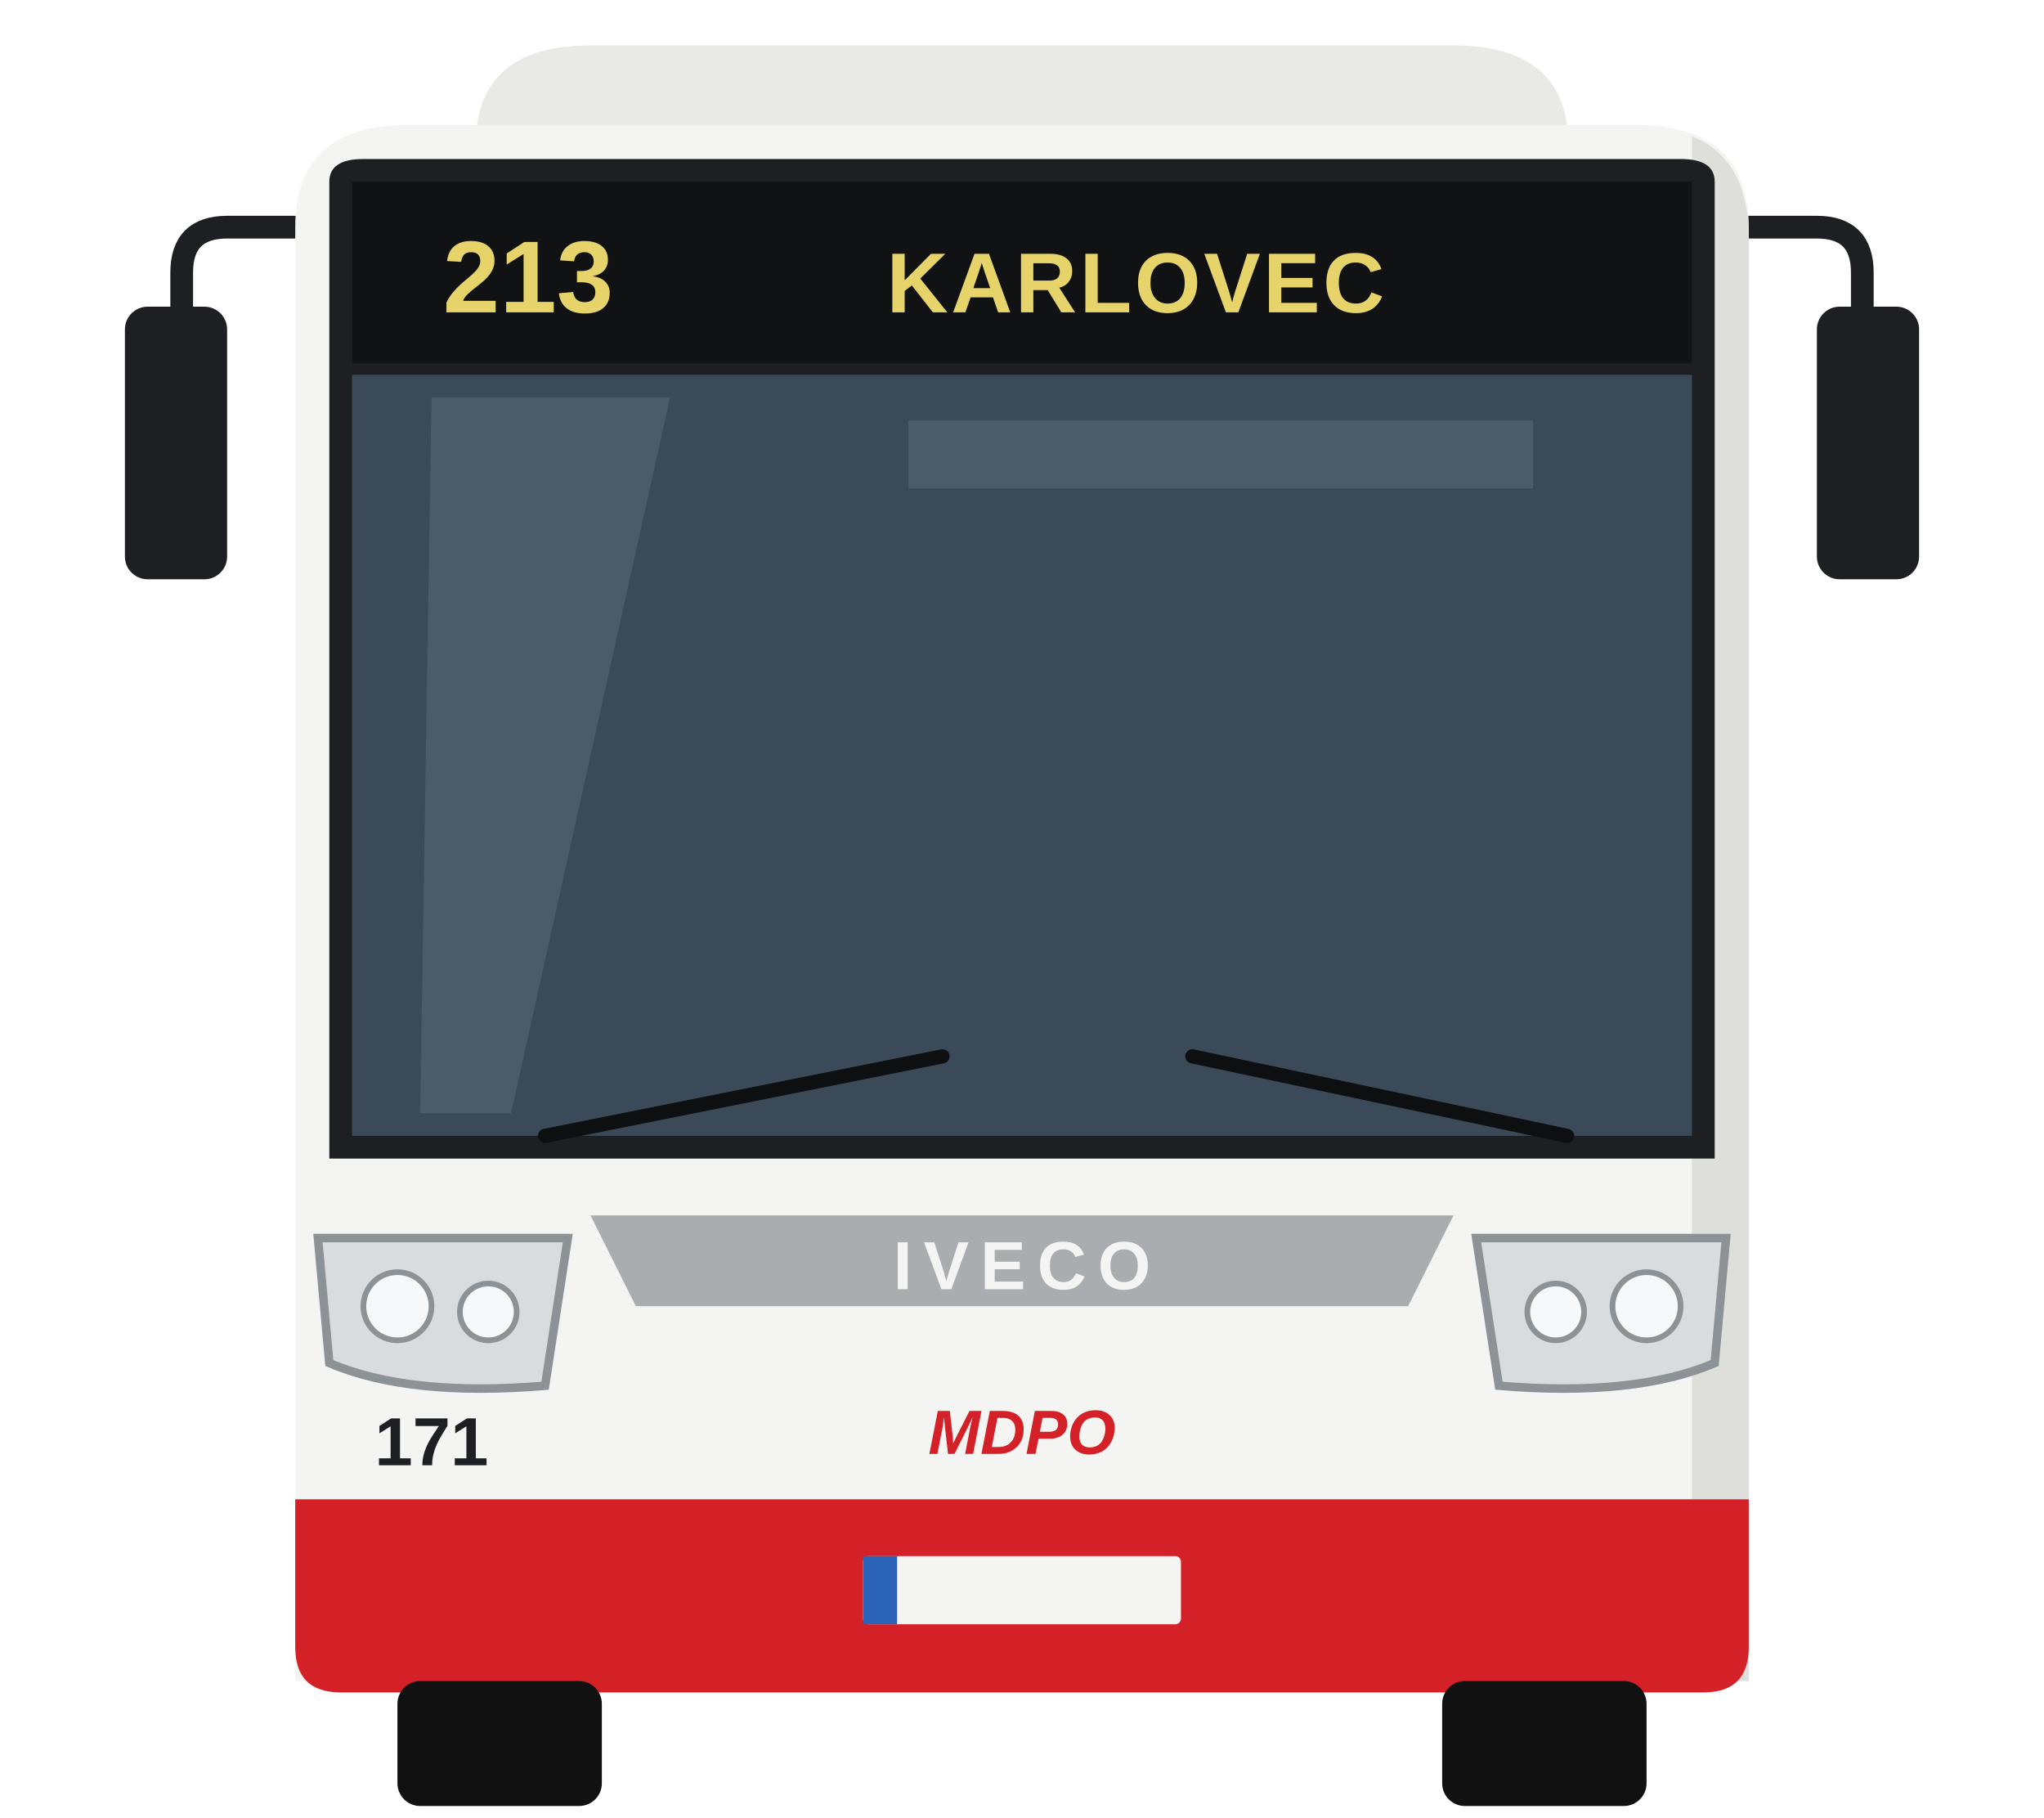
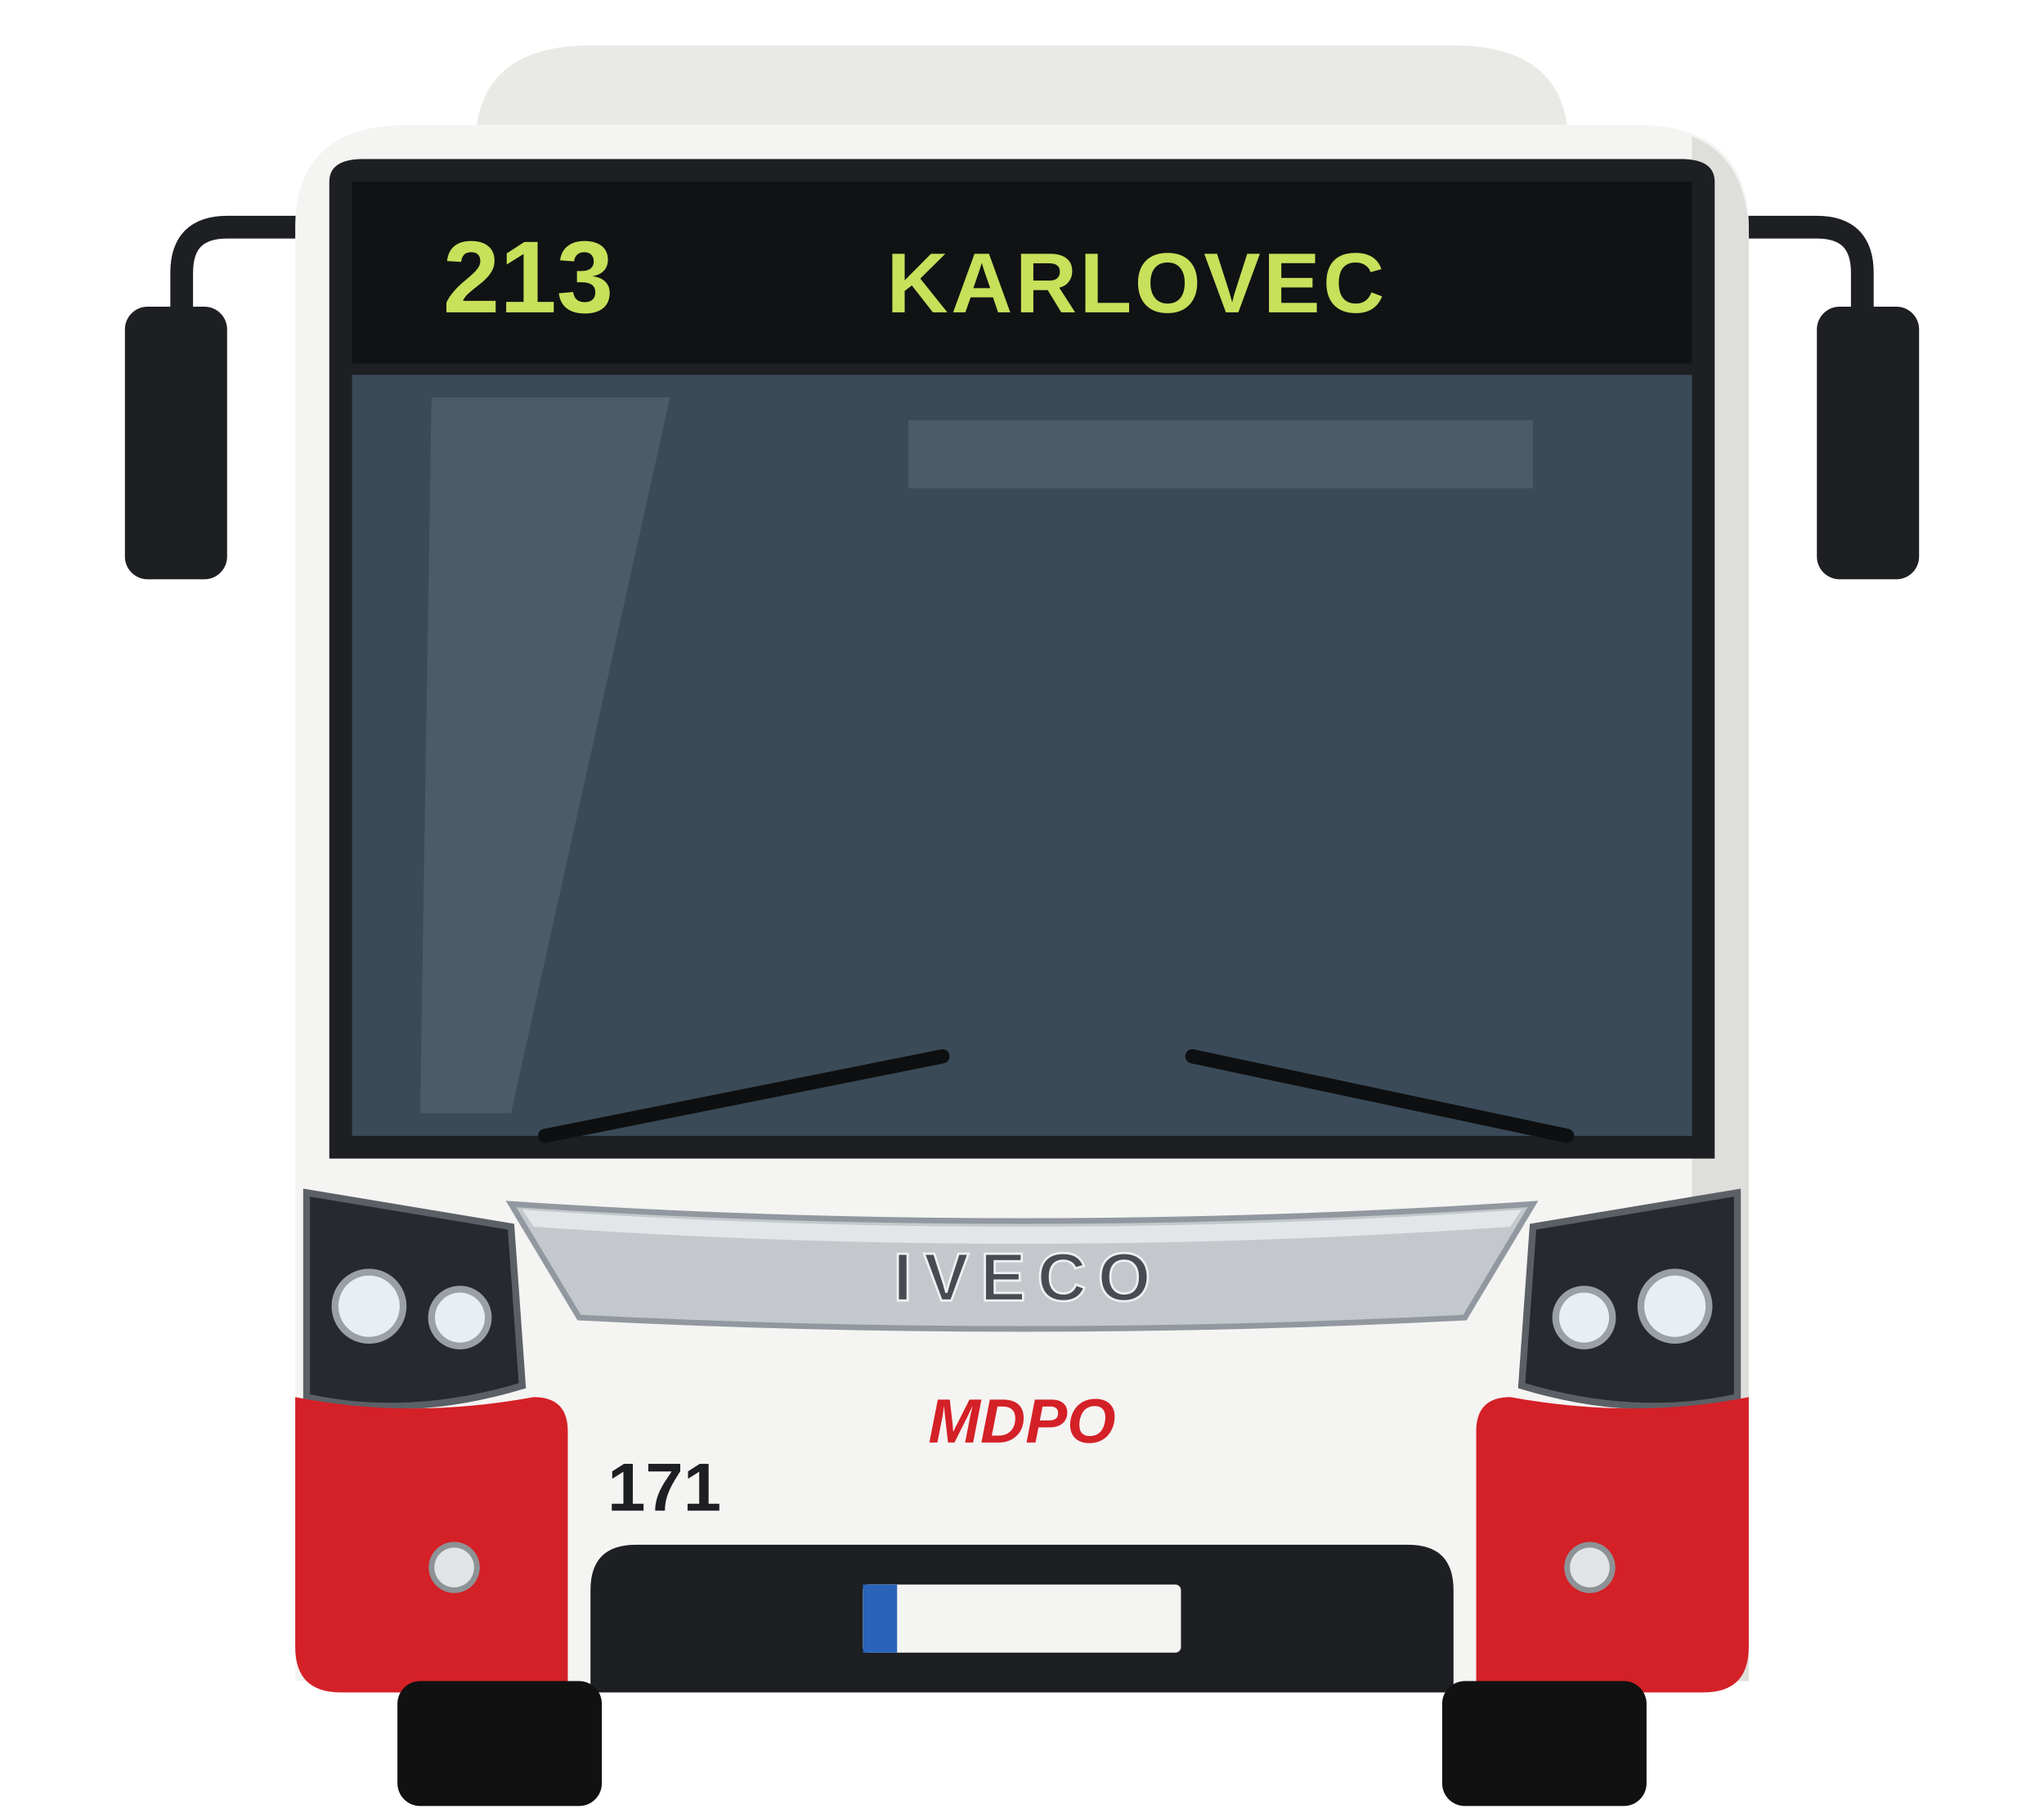
<svg xmlns="http://www.w3.org/2000/svg" viewBox="0 0 360 320">
  <path d="M54 40 H40 Q32 40 32 48 V56" stroke="#1d1f22" stroke-width="4" fill="none" />
  <rect x="22" y="54" width="18" height="48" rx="4" fill="#1d1f22" />
  <path d="M306 40 H320 Q328 40 328 48 V56" stroke="#1d1f22" stroke-width="4" fill="none" />
  <rect x="320" y="54" width="18" height="48" rx="4" fill="#1d1f22" />
  <path d="M84 22 Q86 8 104 8 H256 Q274 8 276 22 Z" fill="#e9e9e6" />
  <path d="M52 296 V40 Q52 22 72 22 H288 Q308 22 308 40 V296 Z" fill="#f4f4f2" />
  <path d="M298 24 Q308 28 308 42 V296 H298 Z" fill="#dededb" />
  <path d="M58 32 Q58 28 64 28 H296 Q302 28 302 32 V204 H58 Z" fill="#1d1f22" />
  <rect x="62" y="32" width="236" height="32" fill="#111214" />
-   <g font-family="Arial, sans-serif" font-weight="bold" fill="#e6d36a">
+   <g font-family="Arial, sans-serif" font-weight="bold" fill="#c8e05a">
    <text x="78" y="55" font-size="18">213</text>
    <text x="200" y="55" font-size="15" text-anchor="middle" letter-spacing=".5">KARLOVEC</text>
  </g>
  <rect x="62" y="66" width="236" height="134" fill="#3a4a58" />
  <path d="M76 70 L118 70 L90 196 L74 196 Z" fill="#5c6c79" opacity=".5" />
  <rect x="160" y="74" width="110" height="12" fill="#5c6c79" opacity=".5" />
  <g stroke="#0e0f10" stroke-width="2.5" stroke-linecap="round">
    <path d="M96 200 L166 186" />
    <path d="M276 200 L210 186" />
  </g>
-   <path d="M104 214 H256 L248 230 H112 Z" fill="#a9adb0" />
-   <text x="180" y="227" text-anchor="middle" font-family="Arial, sans-serif" font-size="12" font-weight="bold" letter-spacing="2" fill="#f4f4f2">IVECO</text>
-   <path d="M56 218 H100 L96 244 Q72 246 58 240 Z" fill="#d9dcde" stroke="#8d9296" stroke-width="1.5" />
-   <circle cx="70" cy="230" r="6" fill="#f7f8f9" stroke="#8d9296" />
-   <circle cx="86" cy="231" r="5" fill="#f7f8f9" stroke="#8d9296" />
-   <path d="M304 218 H260 L264 244 Q288 246 302 240 Z" fill="#d9dcde" stroke="#8d9296" stroke-width="1.5" />
-   <circle cx="290" cy="230" r="6" fill="#f7f8f9" stroke="#8d9296" />
-   <circle cx="274" cy="231" r="5" fill="#f7f8f9" stroke="#8d9296" />
-   <text x="66" y="258" font-family="Arial, sans-serif" font-size="12" font-weight="bold" fill="#1d1f22">171</text>
-   <text x="180" y="256" text-anchor="middle" font-family="Arial, sans-serif" font-size="11" font-weight="bold" font-style="italic" fill="#d42027">MDPO</text>
-   <path d="M52 264 H308 V290 Q308 298 300 298 H60 Q52 298 52 290 Z" fill="#d42027" />
-   <rect x="152" y="274" width="56" height="12" rx="1" fill="#f4f4f2" />
-   <rect x="152" y="274" width="6" height="12" fill="#2a63b8" />
+   <path d="M90 212 Q180 218 270 212 L258 232 Q180 236 102 232 Z" fill="#c4c8cc" stroke="#9298a0" stroke-width="1" />
+   <path d="M92 213 Q180 219 268 213 L266 216 Q180 222 94 216 Z" fill="#e3e6e9" />
+   <text x="180" y="229" text-anchor="middle" font-family="Arial, sans-serif" font-size="12" font-weight="bold" letter-spacing="2" fill="#474c53" stroke="#eef0f2" stroke-width=".4">IVECO</text>
+   <path d="M54 210 L90 216 L92 244 Q72 250 54 246 Z" fill="#26292d" stroke="#5b6066" stroke-width="1.2" />
+   <circle cx="65" cy="230" r="6" fill="#e9eef2" stroke="#9aa0a6" stroke-width="1.2" />
+   <circle cx="81" cy="232" r="5" fill="#e9eef2" stroke="#9aa0a6" stroke-width="1.2" />
+   <path d="M306 210 L270 216 L268 244 Q288 250 306 246 Z" fill="#26292d" stroke="#5b6066" stroke-width="1.2" />
+   <circle cx="295" cy="230" r="6" fill="#e9eef2" stroke="#9aa0a6" stroke-width="1.2" />
+   <circle cx="279" cy="232" r="5" fill="#e9eef2" stroke="#9aa0a6" stroke-width="1.2" />
+   <path d="M52 246 Q72 250 94 246 Q100 246 100 252 V298 H60 Q52 298 52 290 Z" fill="#d42027" />
+   <path d="M308 246 Q288 250 266 246 Q260 246 260 252 V298 H300 Q308 298 308 290 Z" fill="#d42027" />
+   <circle cx="80" cy="276" r="4" fill="#e1e4e6" stroke="#8d9296" />
+   <circle cx="280" cy="276" r="4" fill="#e1e4e6" stroke="#8d9296" />
+   <text x="107" y="266" font-family="Arial, sans-serif" font-size="12" font-weight="bold" fill="#1d1f22">171</text>
+   <text x="180" y="254" text-anchor="middle" font-family="Arial, sans-serif" font-size="11" font-weight="bold" font-style="italic" fill="#d42027">MDPO</text>
+   <path d="M104 298 V280 Q104 272 112 272 H248 Q256 272 256 280 V298 Z" fill="#1d1f22" />
+   <rect x="152" y="279" width="56" height="12" rx="1" fill="#f4f4f2" />
+   <rect x="152" y="279" width="6" height="12" fill="#2a63b8" />
  <rect x="70" y="296" width="36" height="22" rx="4" fill="#111" />
  <rect x="254" y="296" width="36" height="22" rx="4" fill="#111" />
</svg>
